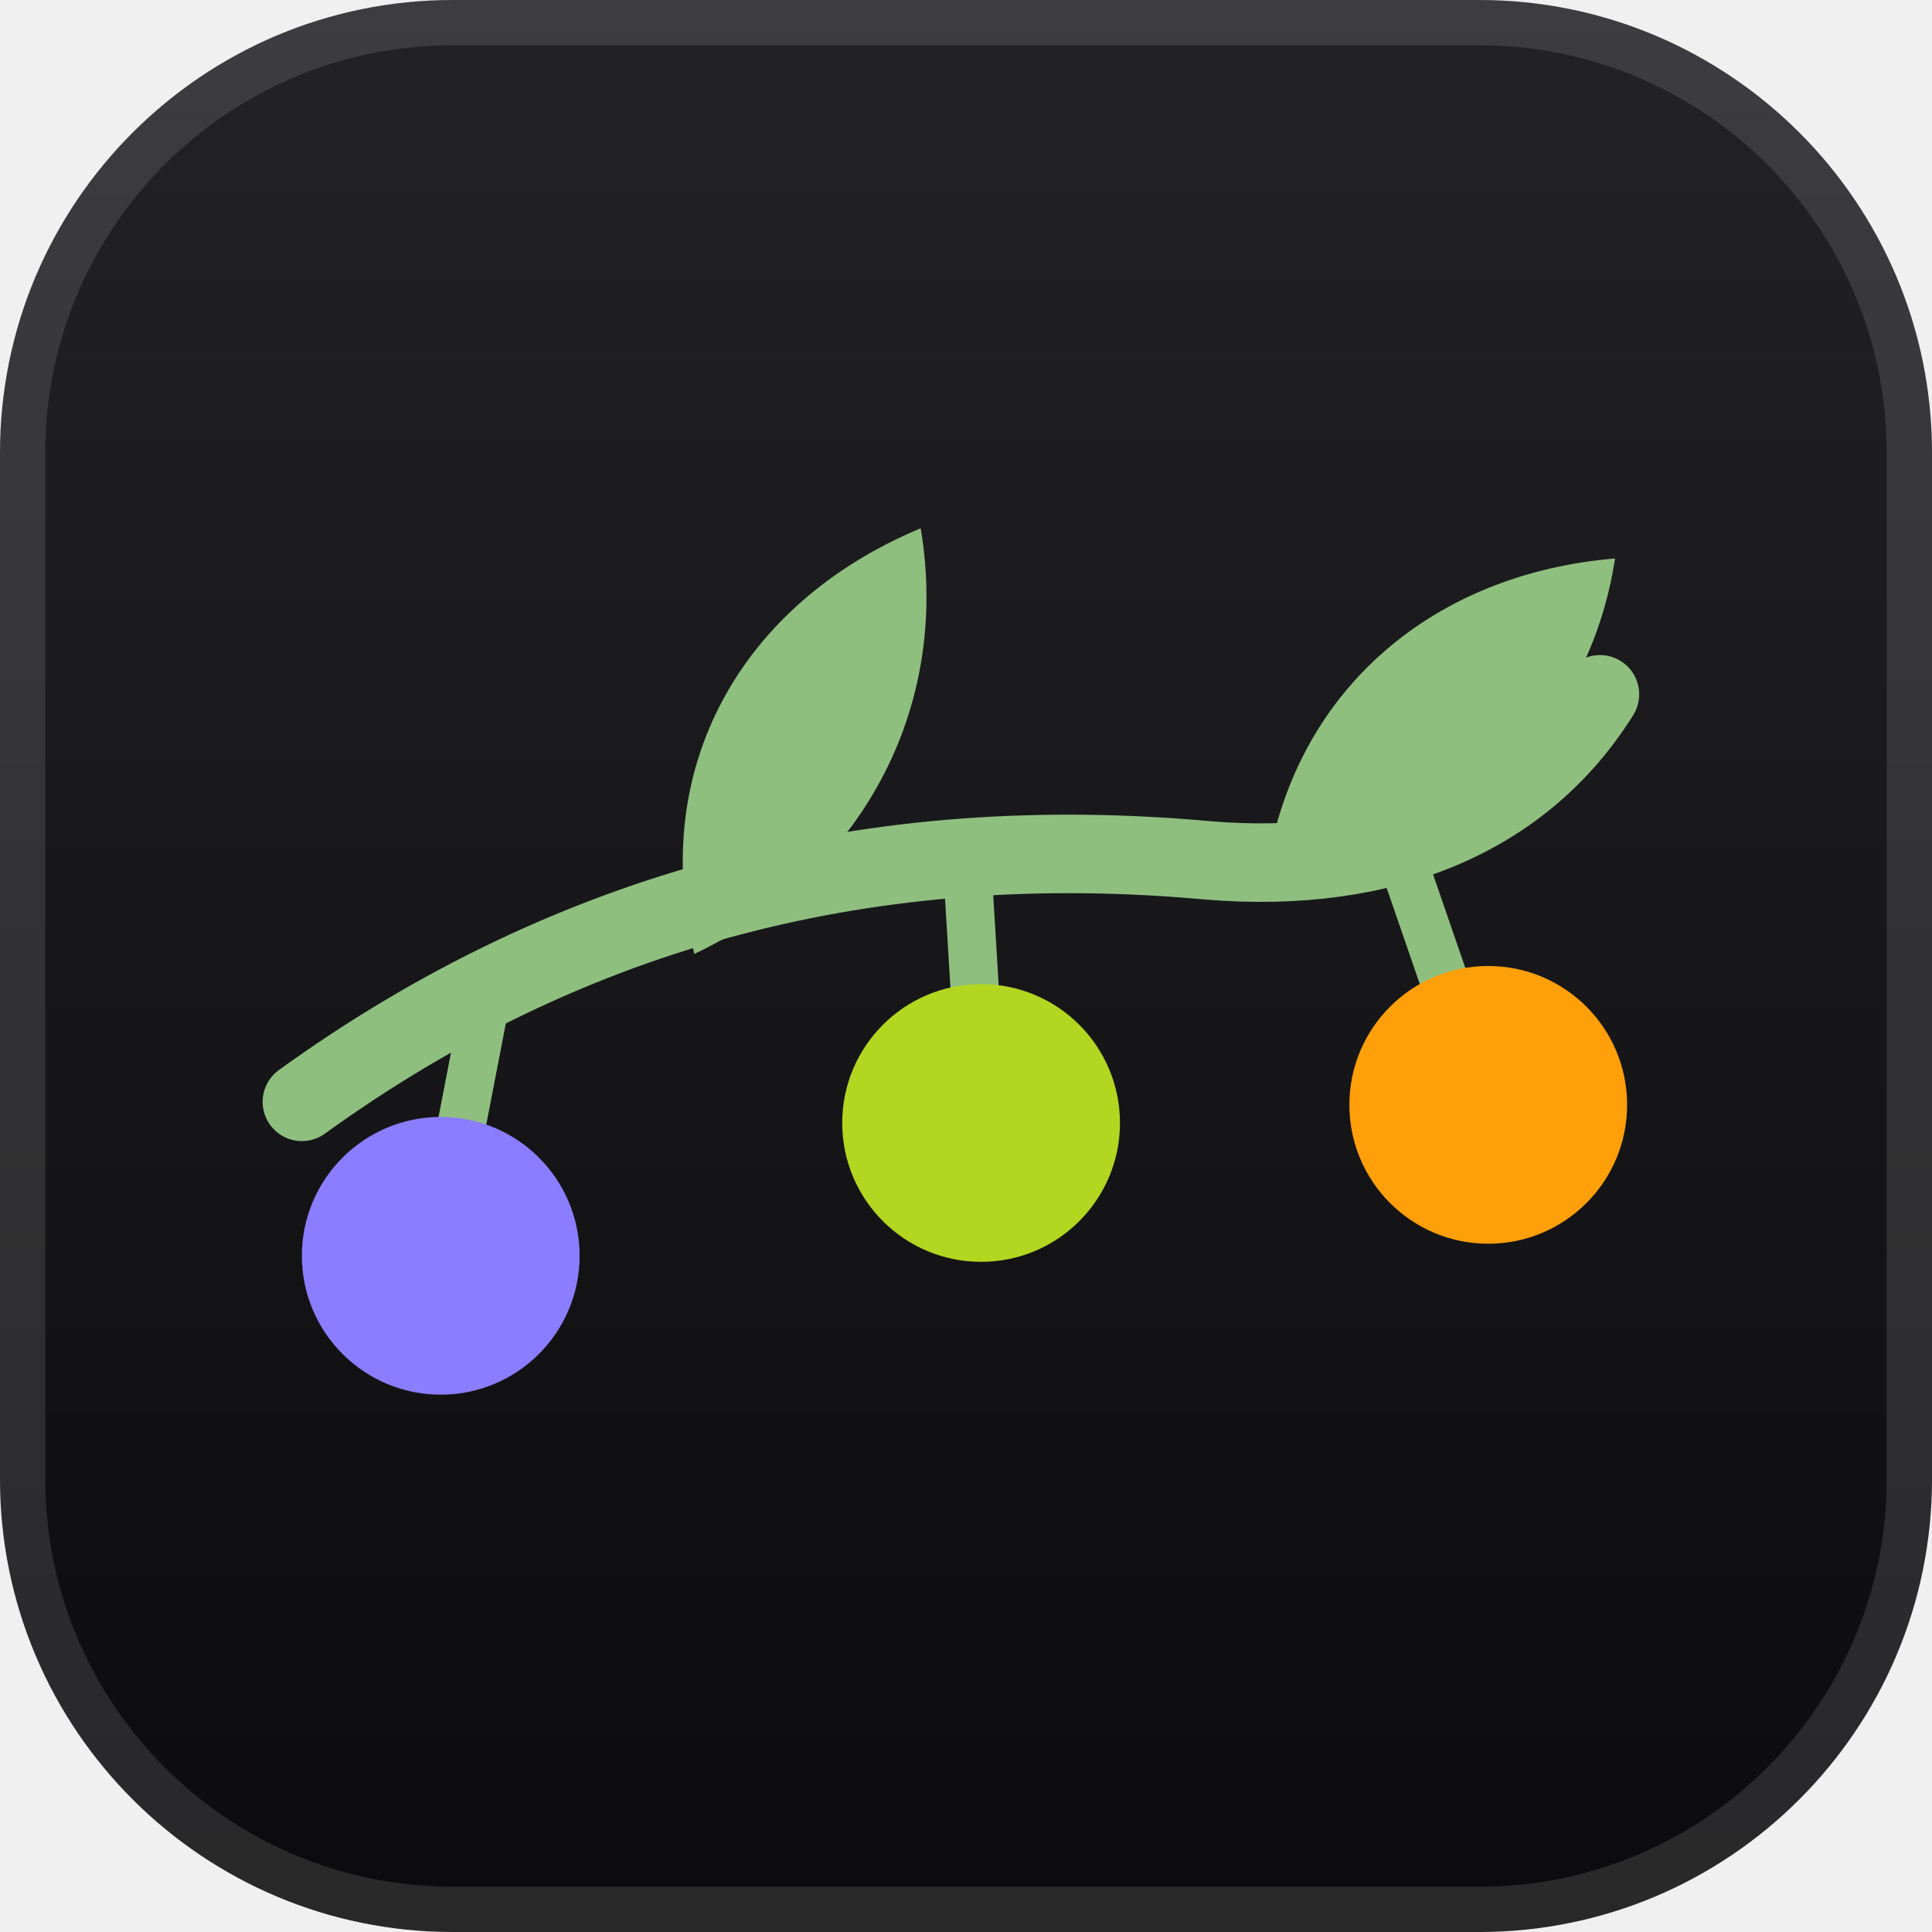
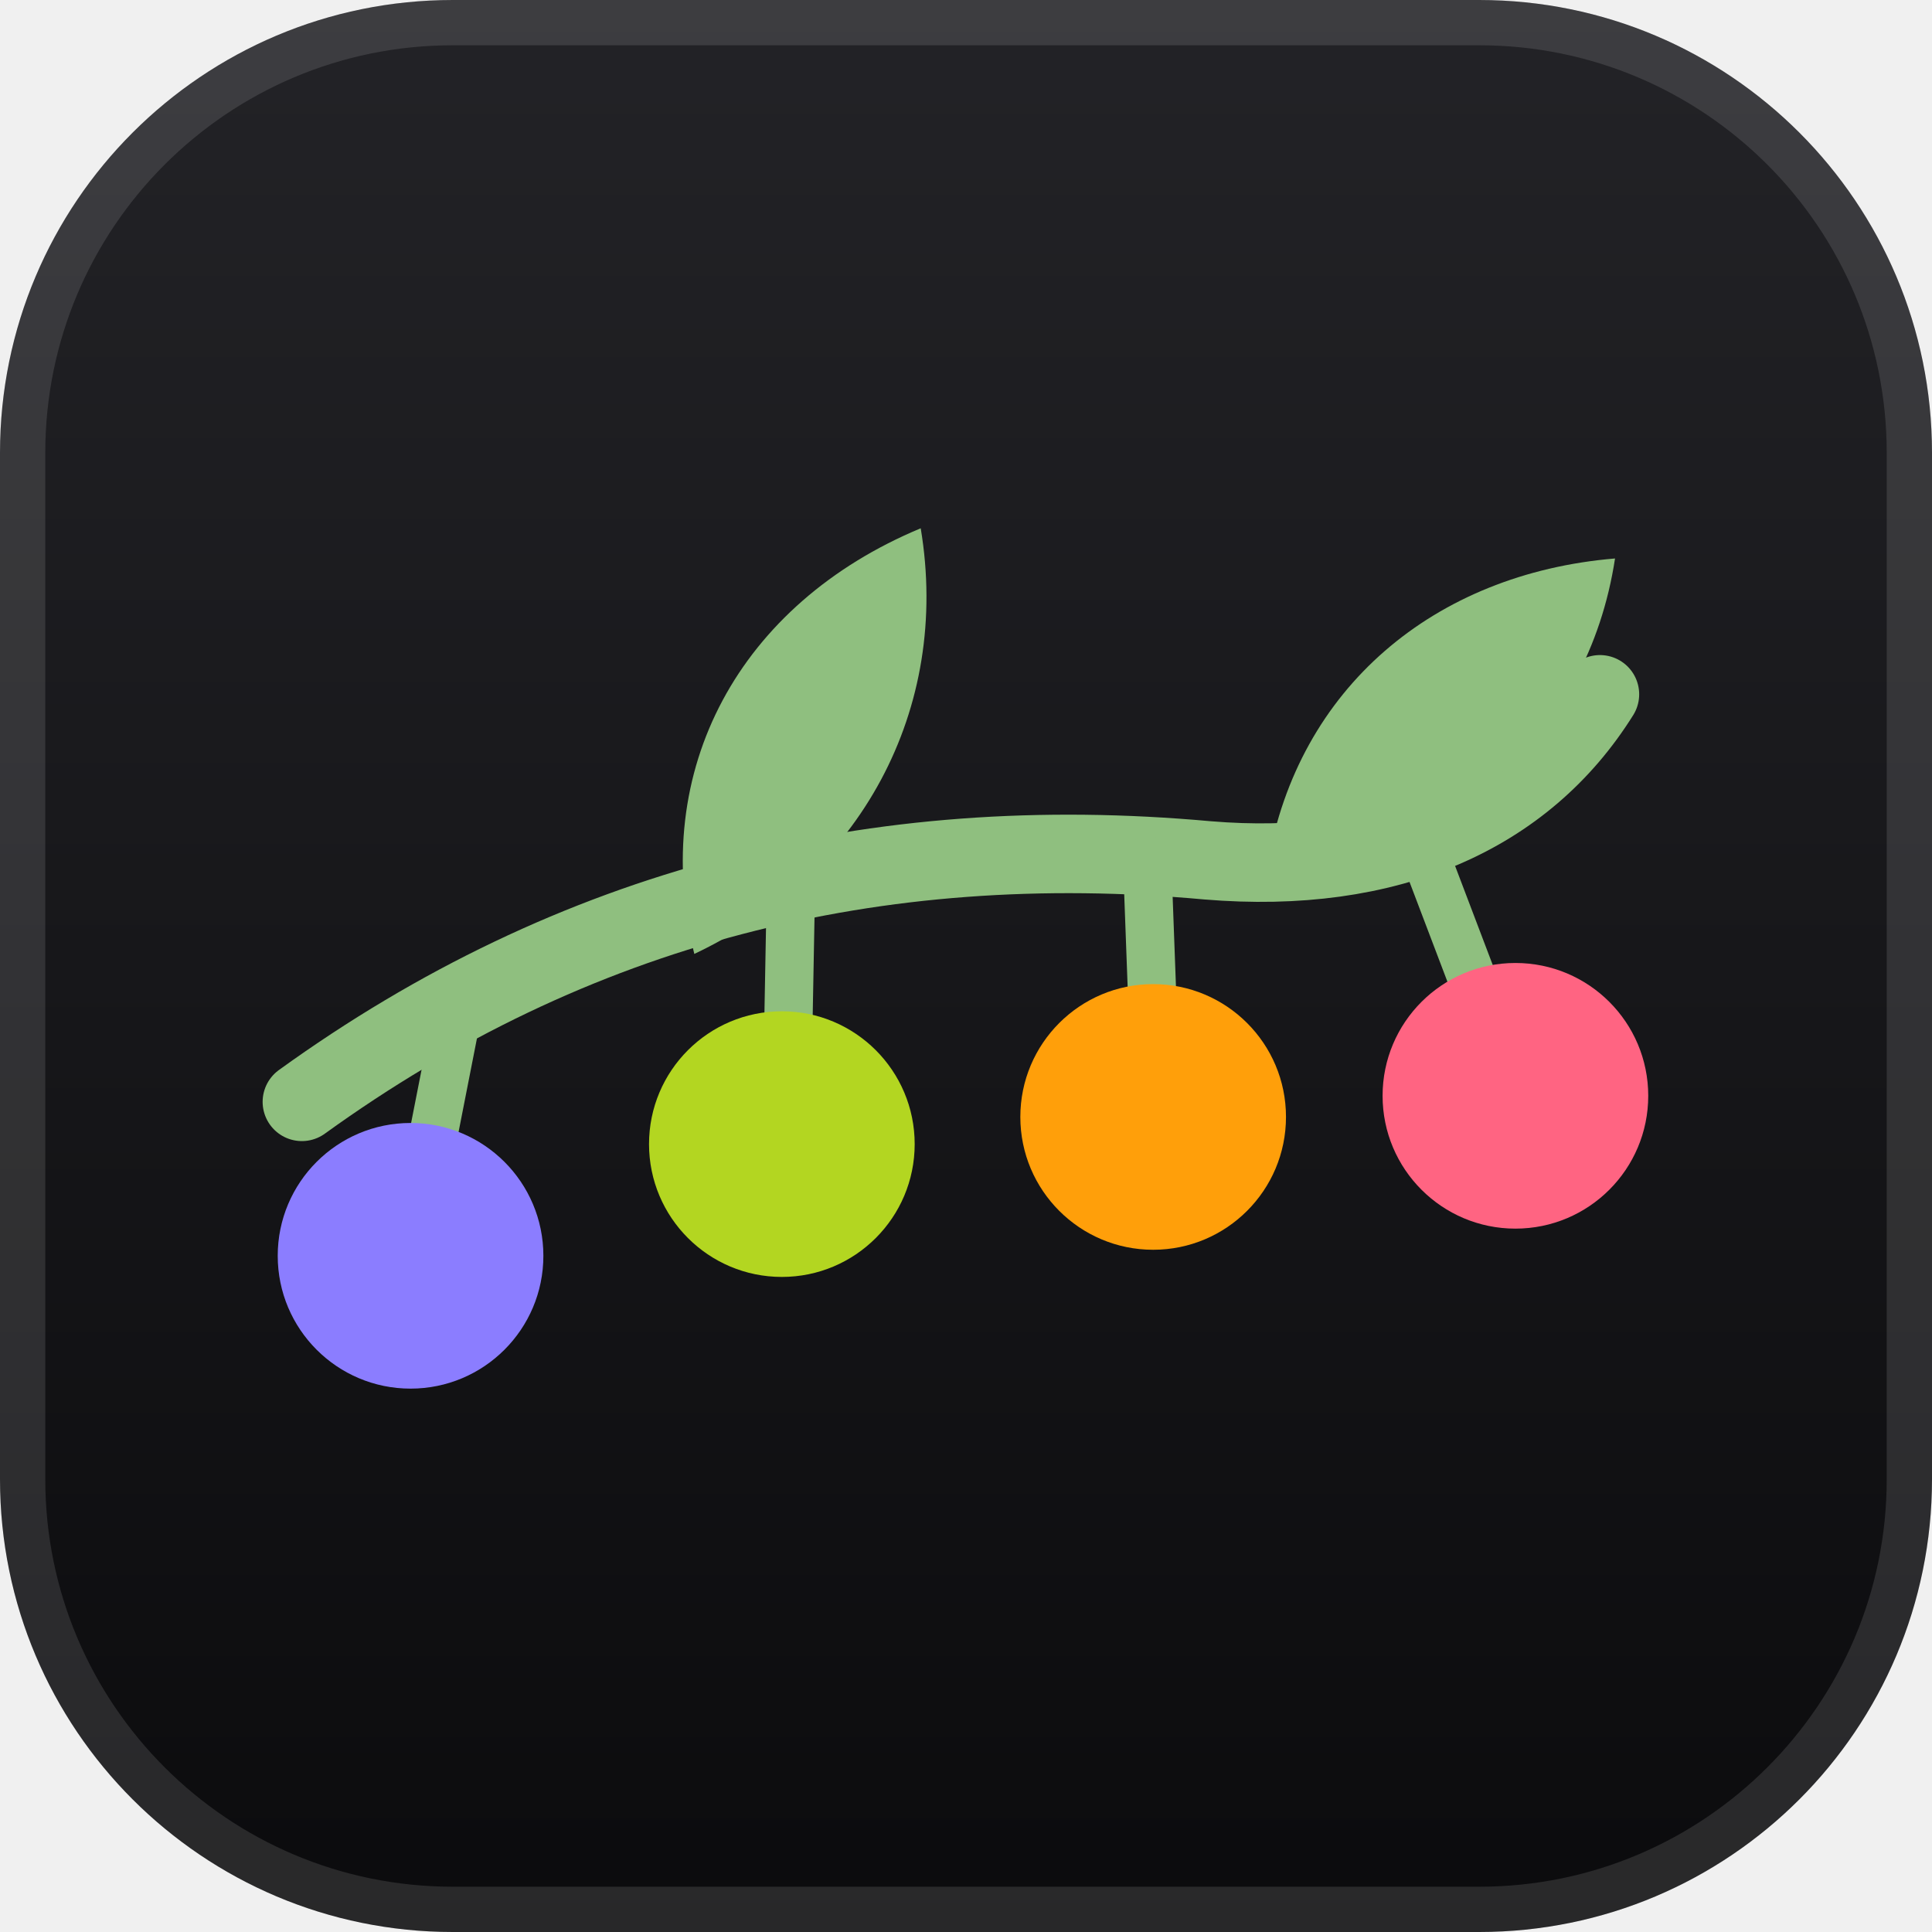
<svg xmlns="http://www.w3.org/2000/svg" viewBox="0 0 64 64">
  <defs>
    <linearGradient id="bg" x1="0" y1="0" x2="0" y2="1">
      <stop offset="0" stop-color="#232327" />
      <stop offset="1" stop-color="#0b0b0d" />
    </linearGradient>
  </defs>
  <rect width="64" height="64" rx="15" fill="url(#bg)" />
  <rect x=".75" y=".75" width="62.5" height="62.5" rx="14.25" fill="none" stroke="#ffffff" stroke-opacity=".12" stroke-width="1.5" />
  <g transform="translate(-1 -6)">
    <path d="M11 42.5C20 36 30 33.5 41 34.5 47 35 51.5 33 54 29" fill="none" stroke="#8fbf7f" stroke-width="2.6" stroke-linecap="round" />
    <path d="M24 37.6C22.5 31.5 25.5 26 31.5 23.5 32.5 29.5 29.5 35 24 37.6Z" fill="#8fbf7f" />
    <path d="M43 34.6C44 28.8 48.5 25 54.5 24.5 53.6 30.4 49 34.4 43 34.6Z" fill="#8fbf7f" />
-     <path d="M17 39.6l-1.2 6.2M33 34l.4 6.6M47.5 34.6l2 5.8" fill="none" stroke="#8fbf7f" stroke-width="1.6" stroke-linecap="round" />
-     <circle cx="15.6" cy="47.6" r="4.6" fill="#8b7dff" />
-     <circle cx="33.5" cy="43.2" r="4.6" fill="#b3d621" />
-     <circle cx="50.3" cy="42.6" r="4.6" fill="#ff9f0a" />
+     <path d="M16.2 39.3l-1.1 5.6M27.2 35.4l-.1 5.4M39 34.5l.2 5.4M48.2 34.3l1.9 5" fill="none" stroke="#8fbf7f" stroke-width="1.6" stroke-linecap="round" />
+     <circle cx="14.6" cy="47.6" r="4.4" fill="#8b7dff" />
+     <circle cx="26.9" cy="43.9" r="4.4" fill="#b3d621" />
+     <circle cx="39.2" cy="43" r="4.4" fill="#ff9f0a" />
+     <circle cx="51.2" cy="42.3" r="4.4" fill="#ff6482" />
  </g>
</svg>
